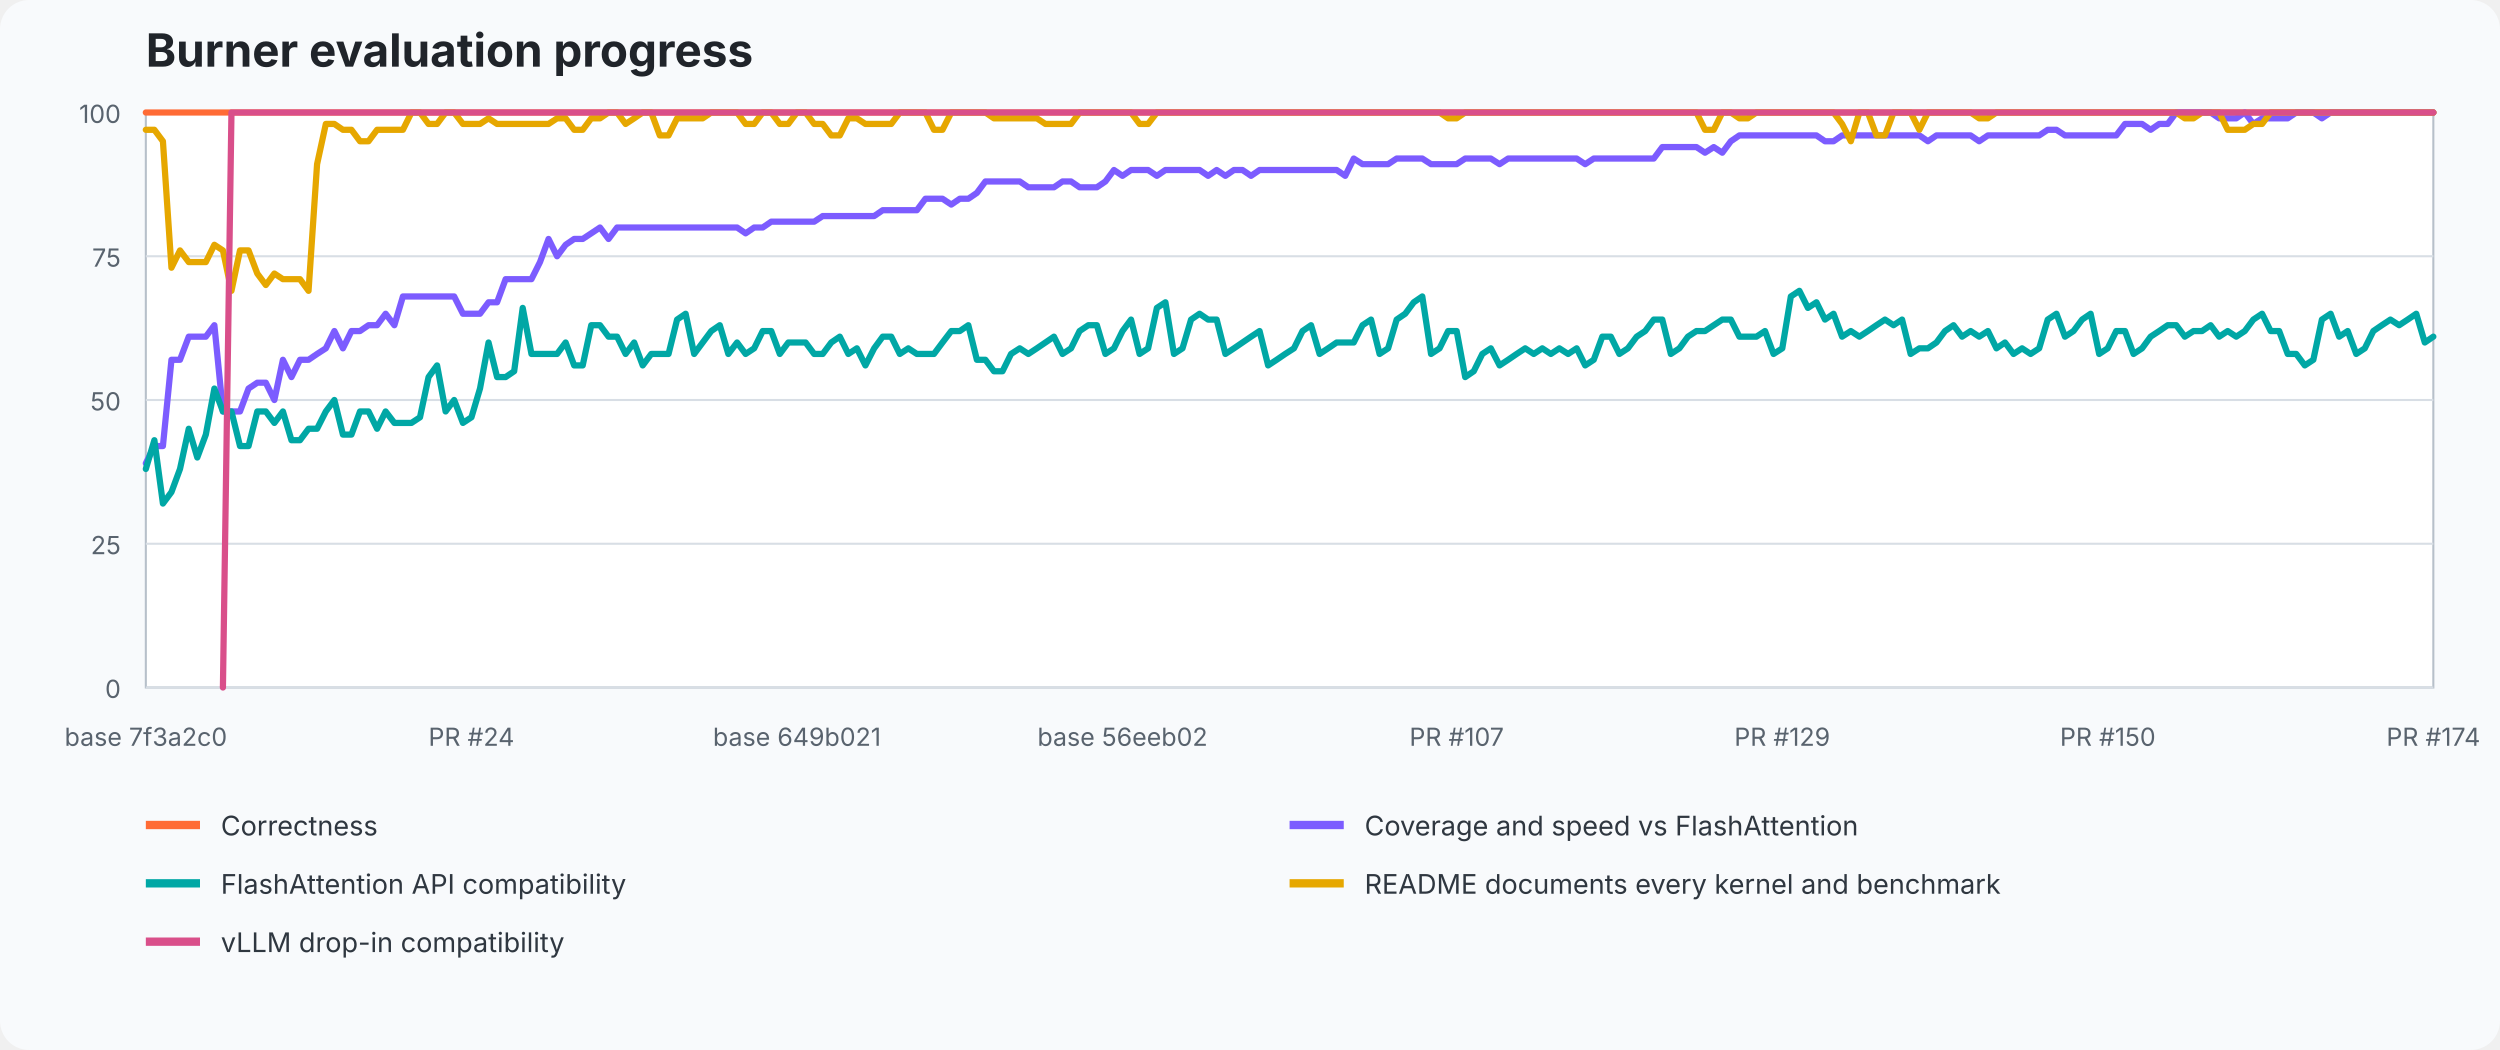
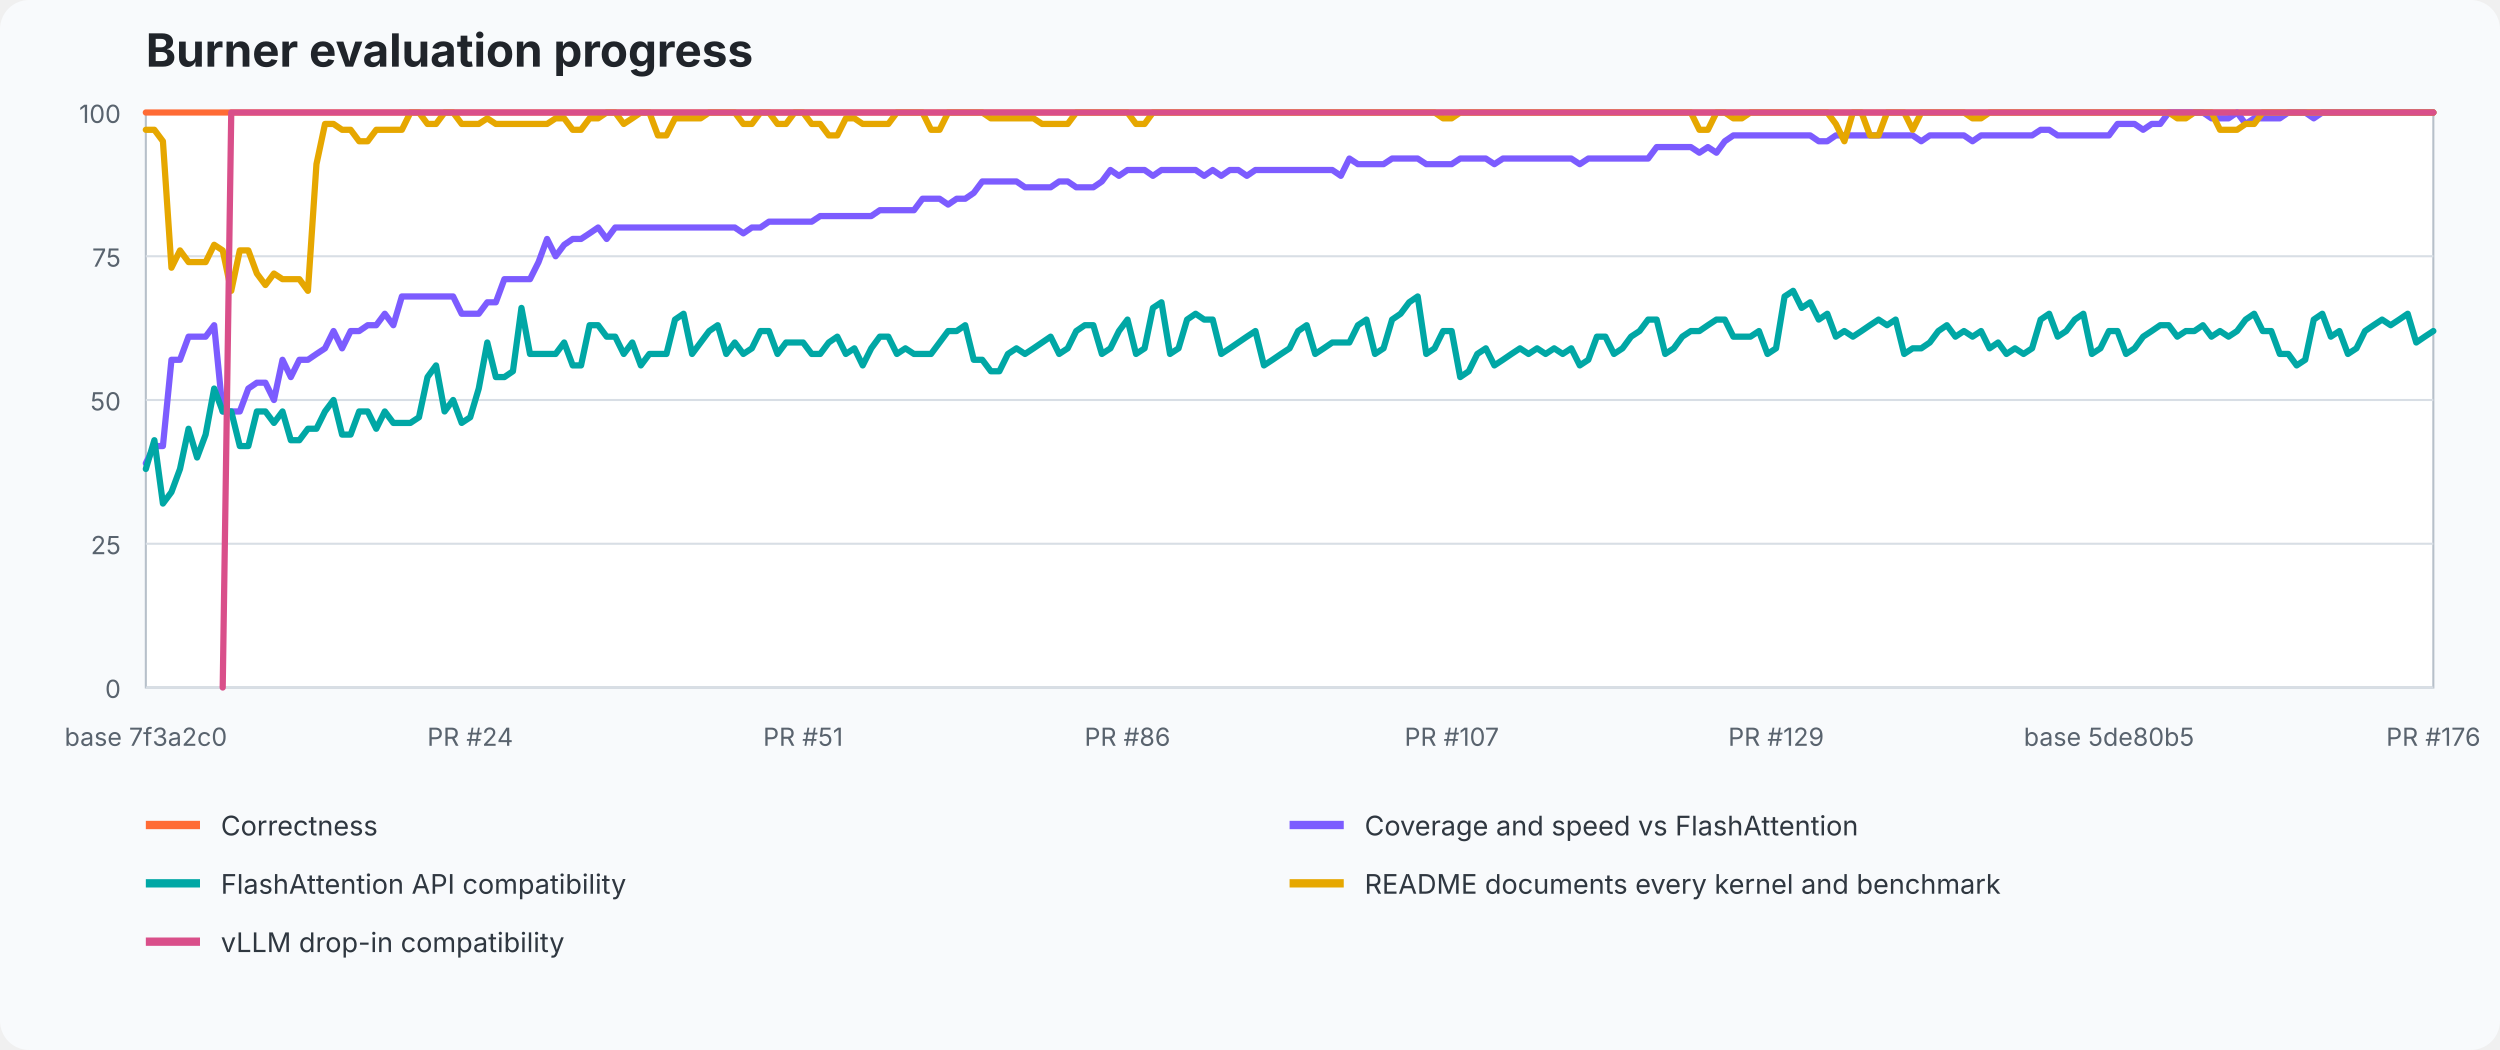
<svg xmlns="http://www.w3.org/2000/svg" width="1200" height="504" viewBox="0 0 1200 504" role="img" aria-labelledby="title desc">
  <style>text{font-family:ui-sans-serif,system-ui,-apple-system,BlinkMacSystemFont,"Segoe UI",sans-serif}.title{font-size:22px;font-weight:700;fill:#20242a}.axis{font-size:12px;fill:#59636e}.legend{font-size:13px;fill:#2f3740}.grid{stroke:#d8dee5;stroke-width:1}.plot{fill:#fff;stroke:#b7c0ca}</style>
  <rect width="100%" height="100%" fill="#f8fafc" rx="14" />
  <text x="70" y="32" class="title">Burner evaluation progress</text>
  <rect x="70" y="54" width="1098" height="276" class="plot" />
  <line x1="70" y1="330" x2="1168" y2="330" class="grid" />
  <text x="58" y="335" text-anchor="end" class="axis">0</text>
  <line x1="70" y1="261" x2="1168" y2="261" class="grid" />
  <text x="58" y="266" text-anchor="end" class="axis">25</text>
  <line x1="70" y1="192" x2="1168" y2="192" class="grid" />
  <text x="58" y="197" text-anchor="end" class="axis">50</text>
  <line x1="70" y1="123" x2="1168" y2="123" class="grid" />
  <text x="58" y="128" text-anchor="end" class="axis">75</text>
  <line x1="70" y1="54" x2="1168" y2="54" class="grid" />
  <text x="58" y="59" text-anchor="end" class="axis">100</text>
-   <polyline points="70.0,54.0 74.1,54.0 78.2,54.0 82.3,54.0 86.4,54.0 90.6,54.0 94.7,54.0 98.8,54.0 102.9,54.0 107.0,54.0 111.1,54.0 115.2,54.0 119.3,54.0 123.5,54.0 127.6,54.0 131.7,54.0 135.8,54.0 139.9,54.0 144.0,54.0 148.1,54.0 152.2,54.0 156.4,54.0 160.5,54.0 164.6,54.0 168.7,54.0 172.8,54.0 176.9,54.0 181.0,54.0 185.1,54.0 189.3,54.0 193.4,54.0 197.5,54.0 201.6,54.0 205.7,54.0 209.8,54.0 213.9,54.0 218.0,54.0 222.2,54.0 226.3,54.0 230.4,54.0 234.5,54.0 238.6,54.0 242.7,54.0 246.8,54.0 250.9,54.0 255.1,54.0 259.2,54.0 263.3,54.0 267.4,54.0 271.5,54.0 275.6,54.0 279.7,54.0 283.8,54.0 288.0,54.0 292.1,54.0 296.2,54.0 300.3,54.0 304.4,54.0 308.5,54.0 312.6,54.0 316.7,54.0 320.9,54.0 325.0,54.0 329.1,54.0 333.2,54.0 337.3,54.0 341.4,54.0 345.5,54.0 349.6,54.0 353.8,54.0 357.9,54.0 362.0,54.0 366.1,54.0 370.2,54.0 374.3,54.0 378.4,54.0 382.5,54.0 386.7,54.0 390.8,54.0 394.9,54.0 399.0,54.0 403.1,54.0 407.2,54.0 411.3,54.0 415.4,54.0 419.6,54.0 423.7,54.0 427.8,54.0 431.9,54.0 436.0,54.0 440.1,54.0 444.2,54.0 448.3,54.0 452.4,54.0 456.6,54.0 460.7,54.0 464.8,54.0 468.9,54.0 473.0,54.0 477.1,54.0 481.2,54.0 485.3,54.0 489.5,54.0 493.6,54.0 497.7,54.0 501.8,54.0 505.9,54.0 510.0,54.0 514.1,54.0 518.2,54.0 522.4,54.0 526.5,54.0 530.6,54.0 534.7,54.0 538.8,54.0 542.9,54.0 547.0,54.0 551.1,54.0 555.3,54.0 559.4,54.0 563.5,54.0 567.6,54.0 571.7,54.0 575.8,54.0 579.9,54.0 584.0,54.0 588.2,54.0 592.3,54.0 596.4,54.0 600.5,54.0 604.6,54.0 608.7,54.0 612.8,54.0 616.9,54.0 621.1,54.0 625.2,54.0 629.3,54.0 633.4,54.0 637.5,54.0 641.6,54.0 645.7,54.0 649.8,54.0 654.0,54.0 658.1,54.0 662.2,54.0 666.3,54.0 670.4,54.0 674.5,54.0 678.6,54.0 682.7,54.0 686.9,54.0 691.0,54.0 695.1,54.0 699.2,54.0 703.3,54.0 707.4,54.0 711.5,54.0 715.6,54.0 719.8,54.0 723.9,54.0 728.0,54.0 732.1,54.0 736.2,54.0 740.3,54.0 744.4,54.0 748.5,54.0 752.7,54.0 756.8,54.0 760.9,54.0 765.0,54.0 769.1,54.0 773.2,54.0 777.3,54.0 781.4,54.0 785.6,54.0 789.7,54.0 793.8,54.0 797.9,54.0 802.0,54.0 806.1,54.0 810.2,54.0 814.3,54.0 818.4,54.0 822.6,54.0 826.7,54.0 830.8,54.0 834.9,54.0 839.0,54.0 843.1,54.0 847.2,54.0 851.3,54.0 855.5,54.0 859.6,54.0 863.7,54.0 867.8,54.0 871.9,54.0 876.0,54.0 880.1,54.0 884.2,54.0 888.4,54.0 892.5,54.0 896.6,54.0 900.7,54.0 904.8,54.0 908.9,54.0 913.0,54.0 917.1,54.0 921.3,54.0 925.4,54.0 929.5,54.0 933.6,54.0 937.7,54.0 941.8,54.0 945.9,54.0 950.0,54.0 954.2,54.0 958.3,54.0 962.4,54.0 966.5,54.0 970.6,54.0 974.7,54.0 978.8,54.0 982.9,54.0 987.1,54.0 991.2,54.0 995.3,54.0 999.4,54.0 1003.5,54.0 1007.6,54.0 1011.7,54.0 1015.8,54.0 1020.0,54.0 1024.1,54.0 1028.2,54.0 1032.3,54.0 1036.4,54.0 1040.5,54.0 1044.6,54.0 1048.7,54.0 1052.9,54.0 1057.0,54.0 1061.1,54.0 1065.2,54.0 1069.3,54.0 1073.4,54.0 1077.5,54.0 1081.6,54.0 1085.8,54.0 1089.9,54.0 1094.0,54.0 1098.1,54.0 1102.2,54.0 1106.3,54.0 1110.4,54.0 1114.5,54.0 1118.7,54.0 1122.8,54.0 1126.9,54.0 1131.0,54.0 1135.1,54.0 1139.2,54.0 1143.3,54.0 1147.4,54.0 1151.6,54.0 1155.7,54.0 1159.8,54.0 1163.9,54.0 1168.0,54.0" fill="none" stroke="#ff6b35" stroke-width="3" stroke-linejoin="round" stroke-linecap="round" />
-   <polyline points="70.0,222.4 74.1,214.1 78.2,214.1 82.3,172.7 86.4,172.7 90.6,161.6 94.7,161.6 98.8,161.6 102.9,156.1 107.0,197.5 111.1,197.5 115.2,197.5 119.3,186.5 123.5,183.7 127.6,183.7 131.7,192.0 135.8,172.7 139.9,181.0 144.0,172.7 148.1,172.7 152.2,169.9 156.4,167.2 160.5,158.9 164.6,167.2 168.7,158.9 172.8,158.9 176.9,156.1 181.0,156.1 185.1,150.6 189.3,156.1 193.4,142.3 197.5,142.3 201.6,142.3 205.7,142.3 209.8,142.3 213.9,142.3 218.0,142.3 222.2,150.6 226.3,150.6 230.4,150.6 234.5,145.1 238.6,145.1 242.7,134.0 246.8,134.0 250.9,134.0 255.1,134.0 259.2,125.8 263.3,114.7 267.4,123.0 271.5,117.5 275.6,114.7 279.7,114.7 283.8,112.0 288.0,109.2 292.1,114.7 296.2,109.2 300.3,109.2 304.4,109.2 308.5,109.2 312.6,109.2 316.7,109.2 320.9,109.2 325.0,109.2 329.1,109.2 333.2,109.2 337.3,109.2 341.4,109.2 345.5,109.2 349.6,109.2 353.8,109.2 357.9,112.0 362.0,109.2 366.1,109.2 370.2,106.4 374.3,106.4 378.4,106.4 382.5,106.4 386.7,106.4 390.8,106.4 394.9,103.7 399.0,103.7 403.1,103.7 407.2,103.7 411.3,103.7 415.4,103.7 419.6,103.7 423.7,100.9 427.8,100.9 431.9,100.9 436.0,100.9 440.1,100.9 444.2,95.4 448.3,95.4 452.4,95.4 456.6,98.2 460.7,95.4 464.8,95.4 468.9,92.6 473.0,87.1 477.1,87.1 481.2,87.1 485.3,87.1 489.5,87.1 493.6,89.9 497.7,89.9 501.8,89.9 505.9,89.9 510.0,87.1 514.1,87.1 518.2,89.9 522.4,89.9 526.5,89.9 530.6,87.1 534.7,81.6 538.8,84.4 542.9,81.6 547.0,81.6 551.1,81.6 555.3,84.4 559.4,81.6 563.5,81.6 567.6,81.6 571.7,81.6 575.8,81.6 579.9,84.4 584.0,81.6 588.2,84.4 592.3,81.6 596.4,81.6 600.5,84.4 604.6,81.6 608.7,81.6 612.8,81.6 616.9,81.6 621.1,81.6 625.2,81.6 629.3,81.6 633.4,81.6 637.5,81.6 641.6,81.6 645.7,84.4 649.8,76.1 654.0,78.8 658.1,78.8 662.2,78.8 666.3,78.8 670.4,76.1 674.5,76.1 678.6,76.1 682.7,76.1 686.9,78.8 691.0,78.8 695.1,78.8 699.2,78.8 703.3,76.1 707.4,76.1 711.5,76.1 715.6,76.1 719.8,78.8 723.9,76.1 728.0,76.1 732.1,76.1 736.2,76.1 740.3,76.1 744.4,76.1 748.5,76.1 752.7,76.1 756.8,76.1 760.9,78.8 765.0,76.1 769.1,76.1 773.2,76.1 777.3,76.1 781.4,76.1 785.6,76.1 789.7,76.1 793.8,76.1 797.9,70.6 802.0,70.6 806.1,70.6 810.2,70.6 814.3,70.6 818.4,73.3 822.6,70.6 826.7,73.3 830.8,67.8 834.9,65.0 839.0,65.0 843.1,65.0 847.2,65.0 851.3,65.0 855.5,65.0 859.6,65.0 863.7,65.0 867.8,65.0 871.9,65.0 876.0,67.8 880.1,67.8 884.2,65.0 888.4,65.0 892.5,65.0 896.6,65.0 900.7,65.0 904.8,65.0 908.9,65.0 913.0,65.0 917.1,65.0 921.3,65.0 925.4,67.8 929.5,65.0 933.6,65.0 937.7,65.0 941.8,65.0 945.9,65.0 950.0,67.8 954.2,65.0 958.3,65.0 962.4,65.0 966.5,65.0 970.6,65.0 974.7,65.0 978.8,65.0 982.9,62.3 987.1,62.3 991.2,65.0 995.3,65.0 999.4,65.0 1003.5,65.0 1007.6,65.0 1011.7,65.0 1015.8,65.0 1020.0,59.5 1024.1,59.5 1028.2,59.5 1032.3,62.3 1036.4,59.5 1040.5,59.5 1044.6,54.0 1048.7,54.0 1052.9,54.0 1057.0,54.0 1061.1,54.0 1065.2,56.8 1069.3,56.8 1073.4,56.8 1077.5,54.0 1081.6,59.5 1085.8,56.8 1089.9,56.8 1094.0,56.8 1098.1,56.8 1102.2,54.0 1106.3,54.0 1110.4,54.0 1114.5,56.8 1118.7,54.0 1122.8,54.0 1126.9,54.0 1131.0,54.0 1135.1,54.0 1139.2,54.0 1143.3,54.0 1147.4,54.0 1151.6,54.0 1155.7,54.0 1159.8,54.0 1163.9,54.0 1168.0,54.0" fill="none" stroke="#7c5cff" stroke-width="3" stroke-linejoin="round" stroke-linecap="round" />
-   <polyline points="70.0,225.1 74.1,211.3 78.2,241.7 82.3,236.2 86.4,225.1 90.6,205.8 94.7,219.6 98.8,208.6 102.9,186.5 107.0,197.5 111.1,197.5 115.2,214.1 119.3,214.1 123.5,197.5 127.6,197.5 131.7,203.0 135.8,197.5 139.9,211.3 144.0,211.3 148.1,205.8 152.2,205.8 156.4,197.5 160.5,192.0 164.6,208.6 168.7,208.6 172.8,197.5 176.9,197.5 181.0,205.8 185.1,197.5 189.3,203.0 193.4,203.0 197.5,203.0 201.6,200.3 205.7,181.0 209.8,175.4 213.9,197.5 218.0,192.0 222.2,203.0 226.3,200.3 230.4,186.5 234.5,164.4 238.6,181.0 242.7,181.0 246.8,178.2 250.9,147.8 255.1,169.9 259.2,169.9 263.3,169.9 267.4,169.9 271.5,164.4 275.6,175.4 279.7,175.4 283.8,156.1 288.0,156.1 292.1,161.6 296.2,161.6 300.3,169.9 304.4,164.4 308.5,175.4 312.6,169.9 316.7,169.9 320.9,169.9 325.0,153.4 329.1,150.6 333.2,169.9 337.3,164.4 341.4,158.9 345.5,156.1 349.6,169.9 353.8,164.4 357.9,169.9 362.0,167.2 366.1,158.9 370.2,158.9 374.3,169.9 378.4,164.4 382.5,164.4 386.7,164.4 390.8,169.9 394.9,169.9 399.0,164.4 403.1,161.6 407.2,169.9 411.3,167.2 415.4,175.4 419.6,167.2 423.7,161.6 427.8,161.6 431.9,169.9 436.0,167.2 440.1,169.9 444.2,169.9 448.3,169.9 452.4,164.4 456.6,158.9 460.7,158.9 464.8,156.1 468.9,172.7 473.0,172.7 477.1,178.2 481.2,178.2 485.3,169.9 489.5,167.2 493.6,169.9 497.7,167.2 501.8,164.4 505.9,161.6 510.0,169.9 514.1,167.2 518.2,158.9 522.4,156.1 526.5,156.1 530.6,169.9 534.7,167.2 538.8,158.9 542.9,153.4 547.0,169.9 551.1,167.2 555.3,147.8 559.4,145.1 563.5,169.9 567.6,167.2 571.7,153.4 575.8,150.6 579.9,153.4 584.0,153.4 588.2,169.9 592.3,167.2 596.4,164.4 600.5,161.6 604.6,158.9 608.7,175.4 612.8,172.7 616.9,169.9 621.1,167.2 625.2,158.9 629.3,156.1 633.4,169.9 637.5,167.2 641.6,164.4 645.7,164.4 649.8,164.4 654.0,156.1 658.1,153.4 662.2,169.9 666.3,167.2 670.4,153.4 674.5,150.6 678.6,145.1 682.7,142.3 686.9,169.9 691.0,167.2 695.1,158.9 699.2,158.9 703.3,181.0 707.4,178.2 711.5,169.9 715.6,167.2 719.8,175.4 723.9,172.7 728.0,169.9 732.1,167.2 736.2,169.9 740.3,167.2 744.4,169.9 748.5,167.2 752.7,169.9 756.8,167.2 760.9,175.4 765.0,172.7 769.1,161.6 773.2,161.6 777.3,169.9 781.4,167.2 785.6,161.6 789.7,158.9 793.8,153.4 797.9,153.4 802.0,169.9 806.1,167.2 810.2,161.6 814.3,158.9 818.4,158.9 822.6,156.1 826.7,153.4 830.8,153.4 834.9,161.6 839.0,161.6 843.1,161.6 847.2,158.9 851.3,169.9 855.5,167.2 859.6,142.3 863.7,139.6 867.8,147.8 871.9,145.1 876.0,153.4 880.1,150.6 884.2,161.6 888.4,158.9 892.5,161.6 896.6,158.9 900.7,156.1 904.8,153.4 908.9,156.1 913.0,153.4 917.1,169.9 921.3,167.2 925.4,167.2 929.5,164.4 933.6,158.9 937.7,156.1 941.8,161.6 945.9,158.9 950.0,161.6 954.2,158.9 958.3,167.2 962.4,164.4 966.5,169.9 970.6,167.2 974.7,169.9 978.8,167.2 982.9,153.4 987.1,150.6 991.2,161.6 995.3,158.9 999.4,153.4 1003.5,150.6 1007.6,169.9 1011.7,167.2 1015.8,158.9 1020.0,158.9 1024.1,169.9 1028.2,167.2 1032.3,161.6 1036.4,158.9 1040.5,156.1 1044.6,156.1 1048.7,161.6 1052.9,158.9 1057.0,158.9 1061.1,156.1 1065.2,161.6 1069.3,158.9 1073.4,161.6 1077.5,158.9 1081.6,153.4 1085.8,150.6 1089.9,158.9 1094.0,158.9 1098.1,169.9 1102.2,169.9 1106.3,175.4 1110.4,172.7 1114.5,153.4 1118.7,150.6 1122.8,161.6 1126.9,158.9 1131.0,169.9 1135.1,167.2 1139.2,158.9 1143.3,156.1 1147.4,153.4 1151.6,156.1 1155.7,153.4 1159.8,150.6 1163.9,164.4 1168.0,161.6" fill="none" stroke="#00a7a5" stroke-width="3" stroke-linejoin="round" stroke-linecap="round" />
-   <polyline points="70.0,62.3 74.1,62.3 78.2,67.8 82.3,128.5 86.4,120.2 90.6,125.8 94.7,125.8 98.8,125.8 102.9,117.5 107.0,120.2 111.1,139.6 115.2,120.2 119.3,120.2 123.5,131.3 127.6,136.8 131.7,131.3 135.8,134.0 139.9,134.0 144.0,134.0 148.1,139.6 152.2,78.8 156.4,59.5 160.5,59.5 164.6,62.3 168.7,62.3 172.8,67.8 176.9,67.8 181.0,62.3 185.1,62.3 189.3,62.3 193.4,62.3 197.5,54.0 201.6,54.0 205.7,59.5 209.8,59.5 213.9,54.0 218.0,54.0 222.2,59.5 226.3,59.5 230.4,59.5 234.5,56.8 238.6,59.5 242.7,59.5 246.8,59.5 250.9,59.5 255.1,59.5 259.2,59.5 263.3,59.5 267.4,56.8 271.5,56.8 275.6,62.3 279.7,62.3 283.8,56.8 288.0,56.8 292.1,54.0 296.2,54.0 300.3,59.5 304.4,56.8 308.5,54.0 312.6,54.0 316.7,65.0 320.9,65.0 325.0,56.8 329.1,56.8 333.2,56.8 337.3,56.8 341.4,54.0 345.5,54.0 349.6,54.0 353.8,54.0 357.9,59.5 362.0,59.5 366.1,54.0 370.2,54.0 374.3,59.5 378.4,59.5 382.5,54.0 386.7,54.0 390.8,59.5 394.9,59.5 399.0,65.0 403.1,65.0 407.2,56.8 411.3,56.8 415.4,59.5 419.6,59.5 423.7,59.5 427.8,59.5 431.9,54.0 436.0,54.0 440.1,54.0 444.2,54.0 448.3,62.3 452.4,62.3 456.6,54.0 460.7,54.0 464.8,54.0 468.9,54.0 473.0,54.0 477.1,56.8 481.2,56.8 485.3,56.8 489.5,56.8 493.6,56.8 497.7,56.8 501.8,59.5 505.9,59.5 510.0,59.5 514.1,59.5 518.2,54.0 522.4,54.0 526.5,54.0 530.6,54.0 534.7,54.0 538.8,54.0 542.9,54.0 547.0,59.5 551.1,59.5 555.3,54.0 559.4,54.0 563.5,54.0 567.6,54.0 571.7,54.0 575.8,54.0 579.9,54.0 584.0,54.0 588.2,54.0 592.3,54.0 596.4,54.0 600.5,54.0 604.6,54.0 608.7,54.0 612.8,54.0 616.9,54.0 621.1,54.0 625.2,54.0 629.3,54.0 633.4,54.0 637.5,54.0 641.6,54.0 645.7,54.0 649.8,54.0 654.0,54.0 658.1,54.0 662.2,54.0 666.3,54.0 670.4,54.0 674.5,54.0 678.6,54.0 682.7,54.0 686.9,54.0 691.0,54.0 695.1,56.8 699.2,56.8 703.3,54.0 707.4,54.0 711.5,54.0 715.6,54.0 719.8,54.0 723.9,54.0 728.0,54.0 732.1,54.0 736.2,54.0 740.3,54.0 744.4,54.0 748.5,54.0 752.7,54.0 756.8,54.0 760.9,54.0 765.0,54.0 769.1,54.0 773.2,54.0 777.3,54.0 781.4,54.0 785.6,54.0 789.7,54.0 793.8,54.0 797.9,54.0 802.0,54.0 806.1,54.0 810.2,54.0 814.3,54.0 818.4,62.3 822.6,62.3 826.7,54.0 830.8,54.0 834.9,56.8 839.0,56.8 843.1,54.0 847.2,54.0 851.3,54.0 855.5,54.0 859.6,54.0 863.7,54.0 867.8,54.0 871.9,54.0 876.0,54.0 880.1,54.0 884.2,59.5 888.4,67.8 892.5,54.0 896.6,54.0 900.7,65.0 904.8,65.0 908.9,54.0 913.0,54.0 917.1,54.0 921.3,62.3 925.4,54.0 929.5,54.0 933.6,54.0 937.7,54.0 941.8,54.0 945.9,54.0 950.0,56.8 954.2,56.8 958.3,54.0 962.4,54.0 966.5,54.0 970.6,54.0 974.7,54.0 978.8,54.0 982.9,54.0 987.1,54.0 991.2,54.0 995.3,54.0 999.4,54.0 1003.5,54.0 1007.6,54.0 1011.7,54.0 1015.8,54.0 1020.0,54.0 1024.1,54.0 1028.2,54.0 1032.3,54.0 1036.4,54.0 1040.5,54.0 1044.6,54.0 1048.7,56.8 1052.9,56.8 1057.0,54.0 1061.1,54.0 1065.2,54.0 1069.3,62.3 1073.4,62.3 1077.5,62.3 1081.6,59.5 1085.8,59.5 1089.9,54.0 1094.0,54.0 1098.1,54.0 1102.2,54.0 1106.3,54.0 1110.4,54.0 1114.5,54.0 1118.7,54.0 1122.8,54.0 1126.9,54.0 1131.0,54.0 1135.1,54.0 1139.2,54.0 1143.3,54.0 1147.4,54.0 1151.6,54.0 1155.7,54.0 1159.8,54.0 1163.9,54.0 1168.0,54.0" fill="none" stroke="#e6a700" stroke-width="3" stroke-linejoin="round" stroke-linecap="round" />
-   <polyline points="107.0,330.0 111.1,54.0 115.2,54.0 119.3,54.0 123.5,54.0 127.6,54.0 131.7,54.0 135.8,54.0 139.9,54.0 144.0,54.0 148.1,54.0 152.2,54.0 156.4,54.0 160.5,54.0 164.6,54.0 168.7,54.0 172.8,54.0 176.9,54.0 181.0,54.0 185.1,54.0 189.3,54.0 193.4,54.0 197.5,54.0 201.6,54.0 205.7,54.0 209.8,54.0 213.9,54.0 218.0,54.0 222.2,54.0 226.3,54.0 230.4,54.0 234.5,54.0 238.6,54.0 242.7,54.0 246.8,54.0 250.9,54.0 255.1,54.0 259.2,54.0 263.3,54.0 267.4,54.0 271.5,54.0 275.6,54.0 279.7,54.0 283.8,54.0 288.0,54.0 292.1,54.0 296.2,54.0 300.3,54.0 304.4,54.0 308.5,54.0 312.6,54.0 316.7,54.0 320.9,54.0 325.0,54.0 329.1,54.0 333.2,54.0 337.3,54.0 341.4,54.0 345.5,54.0 349.6,54.0 353.8,54.0 357.9,54.0 362.0,54.0 366.1,54.0 370.2,54.0 374.3,54.0 378.4,54.0 382.5,54.0 386.7,54.0 390.8,54.0 394.9,54.0 399.0,54.0 403.1,54.0 407.2,54.0 411.3,54.0 415.4,54.0 419.6,54.0 423.7,54.0 427.8,54.0 431.9,54.0 436.0,54.0 440.1,54.0 444.2,54.0 448.3,54.0 452.4,54.0 456.6,54.0 460.7,54.0 464.8,54.0 468.9,54.0 473.0,54.0 477.1,54.0 481.2,54.0 485.3,54.0 489.5,54.0 493.6,54.0 497.7,54.0 501.8,54.0 505.9,54.0 510.0,54.0 514.1,54.0 518.2,54.0 522.4,54.0 526.5,54.0 530.6,54.0 534.7,54.0 538.8,54.0 542.9,54.0 547.0,54.0 551.1,54.0 555.3,54.0 559.4,54.0 563.5,54.0 567.6,54.0 571.7,54.0 575.8,54.0 579.9,54.0 584.0,54.0 588.2,54.0 592.3,54.0 596.4,54.0 600.5,54.0 604.6,54.0 608.7,54.0 612.8,54.0 616.9,54.0 621.1,54.0 625.2,54.0 629.3,54.0 633.4,54.0 637.5,54.0 641.6,54.0 645.7,54.0 649.8,54.0 654.0,54.0 658.1,54.0 662.2,54.0 666.3,54.0 670.4,54.0 674.5,54.0 678.6,54.0 682.7,54.0 686.9,54.0 691.0,54.0 695.1,54.0 699.2,54.0 703.3,54.0 707.4,54.0 711.5,54.0 715.6,54.0 719.8,54.0 723.9,54.0 728.0,54.0 732.1,54.0 736.2,54.0 740.3,54.0 744.4,54.0 748.5,54.0 752.7,54.0 756.8,54.0 760.9,54.0 765.0,54.0 769.1,54.0 773.2,54.0 777.3,54.0 781.4,54.0 785.6,54.0 789.7,54.0 793.8,54.0 797.9,54.0 802.0,54.0 806.1,54.0 810.2,54.0 814.3,54.0 818.4,54.0 822.6,54.0 826.7,54.0 830.8,54.0 834.9,54.0 839.0,54.0 843.1,54.0 847.2,54.0 851.3,54.0 855.5,54.0 859.6,54.0 863.7,54.0 867.8,54.0 871.9,54.0 876.0,54.0 880.1,54.0 884.2,54.0 888.4,54.0 892.5,54.0 896.6,54.0 900.7,54.0 904.8,54.0 908.9,54.0 913.0,54.0 917.1,54.0 921.3,54.0 925.4,54.0 929.5,54.0 933.6,54.0 937.7,54.0 941.8,54.0 945.9,54.0 950.0,54.0 954.2,54.0 958.3,54.0 962.4,54.0 966.5,54.0 970.6,54.0 974.7,54.0 978.8,54.0 982.9,54.0 987.1,54.0 991.2,54.0 995.3,54.0 999.4,54.0 1003.5,54.0 1007.6,54.0 1011.7,54.0 1015.8,54.0 1020.0,54.0 1024.1,54.0 1028.2,54.0 1032.3,54.0 1036.4,54.0 1040.5,54.0 1044.6,54.0 1048.7,54.0 1052.9,54.0 1057.0,54.0 1061.1,54.0 1065.2,54.0 1069.3,54.0 1073.4,54.0 1077.5,54.0 1081.6,54.0 1085.8,54.0 1089.9,54.0 1094.0,54.0 1098.1,54.0 1102.2,54.0 1106.3,54.0 1110.4,54.0 1114.5,54.0 1118.7,54.0 1122.8,54.0 1126.9,54.0 1131.0,54.0 1135.1,54.0 1139.2,54.0 1143.3,54.0 1147.4,54.0 1151.6,54.0 1155.7,54.0 1159.8,54.0 1163.9,54.0 1168.0,54.0" fill="none" stroke="#d94f8a" stroke-width="3" stroke-linejoin="round" stroke-linecap="round" />
+   <polyline points="70.0,54.0 74.1,54.0 78.2,54.0 82.3,54.0 86.4,54.0 90.5,54.0 94.6,54.0 98.7,54.0 102.8,54.0 106.9,54.0 111.0,54.0 115.1,54.0 119.2,54.0 123.3,54.0 127.4,54.0 131.5,54.0 135.6,54.0 139.6,54.0 143.7,54.0 147.8,54.0 151.9,54.0 156.0,54.0 160.1,54.0 164.2,54.0 168.3,54.0 172.4,54.0 176.5,54.0 180.6,54.0 184.7,54.0 188.8,54.0 192.9,54.0 197.0,54.0 201.1,54.0 205.2,54.0 209.3,54.0 213.4,54.0 217.5,54.0 221.6,54.0 225.7,54.0 229.8,54.0 233.9,54.0 238.0,54.0 242.1,54.0 246.2,54.0 250.3,54.0 254.4,54.0 258.5,54.0 262.6,54.0 266.7,54.0 270.8,54.0 274.9,54.0 278.9,54.0 283.0,54.0 287.1,54.0 291.2,54.0 295.3,54.0 299.4,54.0 303.5,54.0 307.6,54.0 311.7,54.0 315.8,54.0 319.9,54.0 324.0,54.0 328.1,54.0 332.2,54.0 336.3,54.0 340.4,54.0 344.5,54.0 348.6,54.0 352.7,54.0 356.8,54.0 360.9,54.0 365.0,54.0 369.1,54.0 373.2,54.0 377.3,54.0 381.4,54.0 385.5,54.0 389.6,54.0 393.7,54.0 397.8,54.0 401.9,54.0 406.0,54.0 410.1,54.0 414.1,54.0 418.2,54.0 422.3,54.0 426.4,54.0 430.5,54.0 434.6,54.0 438.7,54.0 442.8,54.0 446.9,54.0 451.0,54.0 455.1,54.0 459.2,54.0 463.3,54.0 467.4,54.0 471.5,54.0 475.6,54.0 479.7,54.0 483.8,54.0 487.9,54.0 492.0,54.0 496.1,54.0 500.2,54.0 504.3,54.0 508.4,54.0 512.5,54.0 516.6,54.0 520.7,54.0 524.8,54.0 528.9,54.0 533.0,54.0 537.1,54.0 541.2,54.0 545.3,54.0 549.4,54.0 553.4,54.0 557.5,54.0 561.6,54.0 565.7,54.0 569.8,54.0 573.9,54.0 578.0,54.0 582.1,54.0 586.2,54.0 590.3,54.0 594.4,54.0 598.5,54.0 602.6,54.0 606.7,54.0 610.8,54.0 614.9,54.0 619.0,54.0 623.1,54.0 627.2,54.0 631.3,54.0 635.4,54.0 639.5,54.0 643.6,54.0 647.7,54.0 651.8,54.0 655.9,54.0 660.0,54.0 664.1,54.0 668.2,54.0 672.3,54.0 676.4,54.0 680.5,54.0 684.6,54.0 688.6,54.0 692.7,54.0 696.8,54.0 700.9,54.0 705.0,54.0 709.1,54.0 713.2,54.0 717.3,54.0 721.4,54.0 725.5,54.0 729.6,54.0 733.7,54.0 737.8,54.0 741.9,54.0 746.0,54.0 750.1,54.0 754.2,54.0 758.3,54.0 762.4,54.0 766.5,54.0 770.6,54.0 774.7,54.0 778.8,54.0 782.9,54.0 787.0,54.0 791.1,54.0 795.2,54.0 799.3,54.0 803.4,54.0 807.5,54.0 811.6,54.0 815.7,54.0 819.8,54.0 823.9,54.0 827.9,54.0 832.0,54.0 836.1,54.0 840.2,54.0 844.3,54.0 848.4,54.0 852.5,54.0 856.6,54.0 860.7,54.0 864.8,54.0 868.9,54.0 873.0,54.0 877.1,54.0 881.2,54.0 885.3,54.0 889.4,54.0 893.5,54.0 897.6,54.0 901.7,54.0 905.8,54.0 909.9,54.0 914.0,54.0 918.1,54.0 922.2,54.0 926.3,54.0 930.4,54.0 934.5,54.0 938.6,54.0 942.7,54.0 946.8,54.0 950.9,54.0 955.0,54.0 959.1,54.0 963.1,54.0 967.2,54.0 971.3,54.0 975.4,54.0 979.5,54.0 983.6,54.0 987.7,54.0 991.8,54.0 995.9,54.0 1000.0,54.0 1004.1,54.0 1008.2,54.0 1012.3,54.0 1016.4,54.0 1020.5,54.0 1024.6,54.0 1028.7,54.0 1032.8,54.0 1036.9,54.0 1041.0,54.0 1045.1,54.0 1049.2,54.0 1053.3,54.0 1057.4,54.0 1061.5,54.0 1065.6,54.0 1069.7,54.0 1073.8,54.0 1077.9,54.0 1082.0,54.0 1086.1,54.0 1090.2,54.0 1094.3,54.0 1098.4,54.0 1102.4,54.0 1106.5,54.0 1110.6,54.0 1114.7,54.0 1118.8,54.0 1122.9,54.0 1127.0,54.0 1131.1,54.0 1135.2,54.0 1139.3,54.0 1143.4,54.0 1147.5,54.0 1151.6,54.0 1155.7,54.0 1159.8,54.0 1163.9,54.0 1168.0,54.0" fill="none" stroke="#ff6b35" stroke-width="3" stroke-linejoin="round" stroke-linecap="round" />
+   <polyline points="70.0,222.4 74.1,214.1 78.2,214.1 82.3,172.7 86.4,172.7 90.5,161.6 94.6,161.6 98.7,161.6 102.8,156.1 106.9,197.5 111.0,197.5 115.1,197.5 119.2,186.5 123.3,183.7 127.4,183.7 131.5,192.0 135.6,172.7 139.6,181.0 143.7,172.7 147.8,172.7 151.9,169.9 156.0,167.2 160.1,158.9 164.2,167.2 168.3,158.9 172.4,158.9 176.5,156.1 180.6,156.1 184.7,150.6 188.8,156.1 192.9,142.3 197.0,142.3 201.1,142.3 205.2,142.3 209.3,142.3 213.4,142.3 217.5,142.3 221.6,150.6 225.7,150.6 229.8,150.6 233.9,145.1 238.0,145.1 242.1,134.0 246.2,134.0 250.3,134.0 254.4,134.0 258.5,125.8 262.6,114.7 266.7,123.0 270.8,117.5 274.9,114.7 278.9,114.7 283.0,112.0 287.1,109.2 291.2,114.7 295.3,109.2 299.4,109.2 303.5,109.2 307.6,109.2 311.7,109.2 315.8,109.2 319.9,109.2 324.0,109.2 328.1,109.2 332.2,109.2 336.3,109.2 340.4,109.2 344.5,109.2 348.6,109.2 352.7,109.2 356.8,112.0 360.9,109.2 365.0,109.2 369.1,106.4 373.2,106.4 377.3,106.4 381.4,106.4 385.5,106.4 389.6,106.4 393.7,103.7 397.8,103.7 401.9,103.7 406.0,103.7 410.1,103.7 414.1,103.7 418.2,103.7 422.3,100.9 426.4,100.9 430.5,100.9 434.6,100.9 438.7,100.9 442.8,95.4 446.9,95.4 451.0,95.4 455.1,98.2 459.2,95.4 463.3,95.4 467.4,92.6 471.5,87.1 475.6,87.1 479.7,87.1 483.8,87.1 487.9,87.1 492.0,89.9 496.1,89.9 500.2,89.9 504.3,89.9 508.4,87.1 512.5,87.1 516.6,89.9 520.7,89.9 524.8,89.9 528.9,87.1 533.0,81.6 537.1,84.4 541.2,81.6 545.3,81.6 549.4,81.6 553.4,84.4 557.5,81.6 561.6,81.6 565.7,81.6 569.8,81.6 573.9,81.6 578.0,84.4 582.1,81.6 586.2,84.4 590.3,81.6 594.4,81.6 598.5,84.4 602.6,81.6 606.7,81.6 610.8,81.6 614.9,81.6 619.0,81.6 623.1,81.6 627.2,81.6 631.3,81.6 635.4,81.6 639.5,81.6 643.6,84.4 647.7,76.1 651.8,78.8 655.9,78.8 660.0,78.8 664.1,78.8 668.2,76.1 672.3,76.1 676.4,76.1 680.5,76.1 684.6,78.8 688.6,78.8 692.7,78.8 696.8,78.8 700.9,76.1 705.0,76.1 709.1,76.1 713.2,76.1 717.3,78.8 721.4,76.1 725.5,76.1 729.6,76.1 733.7,76.1 737.8,76.1 741.9,76.1 746.0,76.1 750.1,76.1 754.2,76.1 758.3,78.8 762.4,76.1 766.5,76.1 770.6,76.1 774.7,76.1 778.8,76.1 782.9,76.1 787.0,76.1 791.1,76.1 795.2,70.6 799.3,70.6 803.4,70.6 807.5,70.6 811.6,70.6 815.7,73.3 819.8,70.6 823.9,73.3 827.9,67.8 832.0,65.0 836.1,65.0 840.2,65.0 844.3,65.0 848.4,65.0 852.5,65.0 856.6,65.0 860.7,65.0 864.8,65.0 868.9,65.0 873.0,67.8 877.1,67.8 881.2,65.0 885.3,65.0 889.4,65.0 893.5,65.0 897.6,65.0 901.7,65.0 905.8,65.0 909.9,65.0 914.0,65.0 918.1,65.0 922.2,67.8 926.3,65.0 930.4,65.0 934.5,65.0 938.6,65.0 942.7,65.0 946.8,67.8 950.9,65.0 955.0,65.0 959.1,65.0 963.1,65.0 967.2,65.0 971.3,65.0 975.4,65.0 979.5,62.3 983.6,62.3 987.7,65.0 991.8,65.0 995.9,65.0 1000.0,65.0 1004.1,65.0 1008.2,65.0 1012.3,65.0 1016.4,59.5 1020.5,59.5 1024.6,59.5 1028.7,62.3 1032.8,59.5 1036.9,59.5 1041.0,54.0 1045.1,54.0 1049.2,54.0 1053.3,54.0 1057.4,54.0 1061.5,56.8 1065.6,56.8 1069.7,56.8 1073.8,54.0 1077.9,59.5 1082.0,56.8 1086.1,56.8 1090.2,56.8 1094.3,56.8 1098.4,54.0 1102.4,54.0 1106.5,54.0 1110.6,56.8 1114.7,54.0 1118.8,54.0 1122.9,54.0 1127.0,54.0 1131.1,54.0 1135.2,54.0 1139.3,54.0 1143.4,54.0 1147.5,54.0 1151.6,54.0 1155.7,54.0 1159.8,54.0 1163.9,54.0 1168.0,54.0" fill="none" stroke="#7c5cff" stroke-width="3" stroke-linejoin="round" stroke-linecap="round" />
+   <polyline points="70.0,225.1 74.1,211.3 78.2,241.7 82.3,236.2 86.4,225.1 90.5,205.8 94.6,219.6 98.7,208.6 102.8,186.5 106.9,197.5 111.0,197.5 115.1,214.1 119.2,214.1 123.3,197.5 127.4,197.5 131.5,203.0 135.6,197.5 139.6,211.3 143.7,211.3 147.8,205.8 151.9,205.8 156.0,197.5 160.1,192.0 164.2,208.6 168.3,208.6 172.4,197.5 176.5,197.5 180.6,205.8 184.7,197.5 188.8,203.0 192.9,203.0 197.0,203.0 201.1,200.3 205.2,181.0 209.3,175.4 213.4,197.5 217.5,192.0 221.6,203.0 225.7,200.3 229.8,186.5 233.9,164.4 238.0,181.0 242.1,181.0 246.2,178.2 250.3,147.8 254.4,169.9 258.5,169.9 262.6,169.9 266.7,169.9 270.8,164.4 274.9,175.4 278.9,175.4 283.0,156.1 287.1,156.1 291.2,161.6 295.3,161.6 299.4,169.9 303.5,164.4 307.6,175.4 311.7,169.9 315.8,169.9 319.9,169.9 324.0,153.4 328.1,150.6 332.2,169.9 336.3,164.4 340.4,158.9 344.5,156.1 348.6,169.9 352.7,164.4 356.8,169.9 360.9,167.2 365.0,158.9 369.1,158.9 373.2,169.9 377.3,164.4 381.4,164.4 385.5,164.4 389.6,169.9 393.7,169.9 397.8,164.4 401.9,161.6 406.0,169.9 410.1,167.2 414.1,175.4 418.2,167.2 422.3,161.6 426.4,161.6 430.5,169.9 434.6,167.2 438.7,169.9 442.8,169.9 446.9,169.9 451.0,164.4 455.1,158.9 459.2,158.9 463.3,156.1 467.4,172.7 471.5,172.7 475.6,178.2 479.7,178.2 483.8,169.9 487.9,167.2 492.0,169.9 496.1,167.2 500.2,164.4 504.3,161.6 508.4,169.9 512.5,167.2 516.6,158.9 520.7,156.1 524.8,156.1 528.9,169.9 533.0,167.2 537.1,158.9 541.2,153.4 545.3,169.9 549.4,167.2 553.4,147.8 557.5,145.1 561.6,169.9 565.7,167.2 569.8,153.4 573.9,150.6 578.0,153.4 582.1,153.4 586.2,169.9 590.3,167.2 594.4,164.4 598.5,161.6 602.6,158.9 606.7,175.4 610.8,172.7 614.9,169.9 619.0,167.2 623.1,158.9 627.2,156.1 631.3,169.9 635.4,167.2 639.5,164.4 643.6,164.4 647.7,164.4 651.8,156.1 655.9,153.4 660.0,169.9 664.1,167.2 668.2,153.4 672.3,150.6 676.4,145.1 680.5,142.3 684.6,169.9 688.6,167.2 692.7,158.9 696.8,158.9 700.9,181.0 705.0,178.2 709.1,169.9 713.2,167.2 717.3,175.4 721.4,172.7 725.5,169.9 729.6,167.2 733.7,169.9 737.8,167.2 741.9,169.9 746.0,167.2 750.1,169.9 754.2,167.2 758.3,175.4 762.4,172.7 766.5,161.6 770.6,161.6 774.7,169.9 778.8,167.2 782.9,161.6 787.0,158.9 791.1,153.4 795.2,153.4 799.3,169.9 803.4,167.2 807.5,161.6 811.6,158.9 815.7,158.9 819.8,156.1 823.9,153.4 827.9,153.4 832.0,161.6 836.1,161.6 840.2,161.6 844.3,158.9 848.4,169.9 852.5,167.2 856.6,142.3 860.7,139.6 864.8,147.8 868.9,145.1 873.0,153.4 877.1,150.6 881.2,161.6 885.3,158.9 889.4,161.6 893.5,158.9 897.6,156.1 901.7,153.4 905.8,156.1 909.9,153.4 914.0,169.9 918.1,167.2 922.2,167.2 926.3,164.4 930.4,158.9 934.5,156.1 938.6,161.6 942.7,158.9 946.8,161.6 950.9,158.9 955.0,167.2 959.1,164.4 963.1,169.9 967.2,167.2 971.3,169.9 975.4,167.2 979.5,153.4 983.6,150.6 987.7,161.6 991.8,158.9 995.9,153.4 1000.0,150.6 1004.1,169.9 1008.2,167.2 1012.3,158.9 1016.4,158.9 1020.5,169.9 1024.6,167.2 1028.7,161.6 1032.8,158.9 1036.9,156.1 1041.0,156.1 1045.1,161.6 1049.2,158.9 1053.3,158.9 1057.4,156.1 1061.5,161.6 1065.6,158.9 1069.7,161.6 1073.8,158.9 1077.9,153.4 1082.0,150.6 1086.1,158.9 1090.2,158.9 1094.3,169.9 1098.4,169.9 1102.4,175.4 1106.5,172.7 1110.6,153.4 1114.7,150.6 1118.8,161.6 1122.9,158.9 1127.0,169.9 1131.1,167.2 1135.2,158.9 1139.3,156.1 1143.4,153.4 1147.5,156.1 1151.6,153.4 1155.7,150.6 1159.8,164.4 1163.9,161.6 1168.0,158.9" fill="none" stroke="#00a7a5" stroke-width="3" stroke-linejoin="round" stroke-linecap="round" />
+   <polyline points="70.0,62.3 74.1,62.3 78.2,67.8 82.3,128.5 86.4,120.2 90.5,125.8 94.6,125.8 98.7,125.8 102.8,117.5 106.9,120.2 111.0,139.6 115.1,120.2 119.2,120.2 123.3,131.3 127.4,136.8 131.5,131.3 135.6,134.0 139.6,134.0 143.7,134.0 147.8,139.6 151.9,78.8 156.0,59.5 160.1,59.5 164.2,62.3 168.3,62.3 172.4,67.8 176.5,67.8 180.6,62.3 184.7,62.3 188.8,62.3 192.9,62.3 197.0,54.0 201.1,54.0 205.2,59.5 209.3,59.5 213.4,54.0 217.5,54.0 221.6,59.5 225.7,59.5 229.8,59.5 233.9,56.8 238.0,59.5 242.1,59.5 246.2,59.5 250.3,59.5 254.4,59.5 258.5,59.5 262.6,59.5 266.7,56.8 270.8,56.8 274.9,62.3 278.9,62.3 283.0,56.8 287.1,56.8 291.2,54.0 295.3,54.0 299.4,59.5 303.5,56.8 307.6,54.0 311.7,54.0 315.8,65.0 319.9,65.0 324.0,56.8 328.1,56.8 332.2,56.8 336.3,56.8 340.4,54.0 344.5,54.0 348.6,54.0 352.7,54.0 356.8,59.5 360.9,59.5 365.0,54.0 369.1,54.0 373.2,59.5 377.3,59.5 381.4,54.0 385.5,54.0 389.6,59.5 393.7,59.5 397.8,65.0 401.9,65.0 406.0,56.8 410.1,56.8 414.1,59.5 418.2,59.5 422.3,59.5 426.4,59.5 430.5,54.0 434.6,54.0 438.7,54.0 442.8,54.0 446.9,62.3 451.0,62.3 455.1,54.0 459.2,54.0 463.3,54.0 467.4,54.0 471.5,54.0 475.6,56.8 479.7,56.8 483.8,56.8 487.9,56.8 492.0,56.8 496.1,56.8 500.2,59.5 504.3,59.5 508.4,59.5 512.5,59.5 516.6,54.0 520.7,54.0 524.8,54.0 528.9,54.0 533.0,54.0 537.1,54.0 541.2,54.0 545.3,59.5 549.4,59.5 553.4,54.0 557.5,54.0 561.6,54.0 565.7,54.0 569.8,54.0 573.9,54.0 578.0,54.0 582.1,54.0 586.2,54.0 590.3,54.0 594.4,54.0 598.5,54.0 602.6,54.0 606.7,54.0 610.8,54.0 614.9,54.0 619.0,54.0 623.1,54.0 627.2,54.0 631.3,54.0 635.4,54.0 639.5,54.0 643.6,54.0 647.7,54.0 651.8,54.0 655.9,54.0 660.0,54.0 664.1,54.0 668.2,54.0 672.3,54.0 676.4,54.0 680.5,54.0 684.6,54.0 688.6,54.0 692.7,56.8 696.8,56.8 700.9,54.0 705.0,54.0 709.1,54.0 713.2,54.0 717.3,54.0 721.4,54.0 725.5,54.0 729.6,54.0 733.7,54.0 737.8,54.0 741.9,54.0 746.0,54.0 750.1,54.0 754.2,54.0 758.3,54.0 762.4,54.0 766.5,54.0 770.6,54.0 774.7,54.0 778.8,54.0 782.9,54.0 787.0,54.0 791.1,54.0 795.2,54.0 799.3,54.0 803.4,54.0 807.5,54.0 811.6,54.0 815.7,62.3 819.8,62.3 823.9,54.0 827.9,54.0 832.0,56.8 836.1,56.8 840.2,54.0 844.3,54.0 848.4,54.0 852.5,54.0 856.6,54.0 860.7,54.0 864.8,54.0 868.9,54.0 873.0,54.0 877.1,54.0 881.2,59.5 885.3,67.8 889.4,54.0 893.5,54.0 897.6,65.0 901.7,65.0 905.8,54.0 909.9,54.0 914.0,54.0 918.1,62.3 922.2,54.0 926.3,54.0 930.4,54.0 934.5,54.0 938.6,54.0 942.7,54.0 946.8,56.8 950.9,56.8 955.0,54.0 959.1,54.0 963.1,54.0 967.2,54.0 971.3,54.0 975.4,54.0 979.5,54.0 983.6,54.0 987.7,54.0 991.8,54.0 995.9,54.0 1000.0,54.0 1004.1,54.0 1008.2,54.0 1012.3,54.0 1016.4,54.0 1020.5,54.0 1024.6,54.0 1028.7,54.0 1032.8,54.0 1036.9,54.0 1041.0,54.0 1045.1,56.8 1049.2,56.8 1053.3,54.0 1057.4,54.0 1061.5,54.0 1065.6,62.3 1069.7,62.3 1073.8,62.3 1077.9,59.5 1082.0,59.5 1086.1,54.0 1090.2,54.0 1094.3,54.0 1098.4,54.0 1102.4,54.0 1106.5,54.0 1110.6,54.0 1114.7,54.0 1118.8,54.0 1122.9,54.0 1127.0,54.0 1131.1,54.0 1135.2,54.0 1139.3,54.0 1143.4,54.0 1147.5,54.0 1151.6,54.0 1155.7,54.0 1159.8,54.0 1163.9,54.0 1168.0,54.0" fill="none" stroke="#e6a700" stroke-width="3" stroke-linejoin="round" stroke-linecap="round" />
+   <polyline points="106.9,330.0 111.0,54.0 115.1,54.0 119.2,54.0 123.3,54.0 127.4,54.0 131.5,54.0 135.6,54.0 139.6,54.0 143.7,54.0 147.8,54.0 151.9,54.0 156.0,54.0 160.1,54.0 164.2,54.0 168.3,54.0 172.4,54.0 176.5,54.0 180.6,54.0 184.7,54.0 188.8,54.0 192.9,54.0 197.0,54.0 201.1,54.0 205.2,54.0 209.3,54.0 213.4,54.0 217.5,54.0 221.6,54.0 225.7,54.0 229.8,54.0 233.9,54.0 238.0,54.0 242.1,54.0 246.2,54.0 250.3,54.0 254.4,54.0 258.5,54.0 262.6,54.0 266.7,54.0 270.8,54.0 274.9,54.0 278.9,54.0 283.0,54.0 287.1,54.0 291.2,54.0 295.3,54.0 299.4,54.0 303.5,54.0 307.6,54.0 311.7,54.0 315.8,54.0 319.9,54.0 324.0,54.0 328.1,54.0 332.2,54.0 336.3,54.0 340.4,54.0 344.5,54.0 348.6,54.0 352.7,54.0 356.8,54.0 360.9,54.0 365.0,54.0 369.1,54.0 373.2,54.0 377.3,54.0 381.4,54.0 385.5,54.0 389.6,54.0 393.7,54.0 397.8,54.0 401.9,54.0 406.0,54.0 410.1,54.0 414.1,54.0 418.2,54.0 422.3,54.0 426.4,54.0 430.5,54.0 434.6,54.0 438.7,54.0 442.8,54.0 446.9,54.0 451.0,54.0 455.1,54.0 459.2,54.0 463.3,54.0 467.4,54.0 471.5,54.0 475.6,54.0 479.7,54.0 483.8,54.0 487.9,54.0 492.0,54.0 496.1,54.0 500.2,54.0 504.3,54.0 508.4,54.0 512.5,54.0 516.6,54.0 520.7,54.0 524.8,54.0 528.9,54.0 533.0,54.0 537.1,54.0 541.2,54.0 545.3,54.0 549.4,54.0 553.4,54.0 557.5,54.0 561.6,54.0 565.7,54.0 569.8,54.0 573.9,54.0 578.0,54.0 582.1,54.0 586.2,54.0 590.3,54.0 594.4,54.0 598.5,54.0 602.6,54.0 606.7,54.0 610.8,54.0 614.9,54.0 619.0,54.0 623.1,54.0 627.2,54.0 631.3,54.0 635.4,54.0 639.5,54.0 643.6,54.0 647.7,54.0 651.8,54.0 655.9,54.0 660.0,54.0 664.1,54.0 668.2,54.0 672.3,54.0 676.4,54.0 680.5,54.0 684.6,54.0 688.6,54.0 692.7,54.0 696.8,54.0 700.9,54.0 705.0,54.0 709.1,54.0 713.2,54.0 717.3,54.0 721.4,54.0 725.5,54.0 729.6,54.0 733.7,54.0 737.8,54.0 741.9,54.0 746.0,54.0 750.1,54.0 754.2,54.0 758.3,54.0 762.4,54.0 766.5,54.0 770.6,54.0 774.7,54.0 778.8,54.0 782.9,54.0 787.0,54.0 791.1,54.0 795.2,54.0 799.3,54.0 803.4,54.0 807.5,54.0 811.6,54.0 815.7,54.0 819.8,54.0 823.9,54.0 827.9,54.0 832.0,54.0 836.1,54.0 840.2,54.0 844.3,54.0 848.4,54.0 852.5,54.0 856.6,54.0 860.7,54.0 864.8,54.0 868.9,54.0 873.0,54.0 877.1,54.0 881.2,54.0 885.3,54.0 889.4,54.0 893.5,54.0 897.6,54.0 901.7,54.0 905.8,54.0 909.9,54.0 914.0,54.0 918.1,54.0 922.2,54.0 926.3,54.0 930.4,54.0 934.5,54.0 938.6,54.0 942.7,54.0 946.8,54.0 950.9,54.0 955.0,54.0 959.1,54.0 963.1,54.0 967.2,54.0 971.3,54.0 975.4,54.0 979.5,54.0 983.6,54.0 987.7,54.0 991.8,54.0 995.9,54.0 1000.0,54.0 1004.1,54.0 1008.2,54.0 1012.3,54.0 1016.4,54.0 1020.5,54.0 1024.6,54.0 1028.7,54.0 1032.8,54.0 1036.9,54.0 1041.0,54.0 1045.1,54.0 1049.2,54.0 1053.3,54.0 1057.4,54.0 1061.5,54.0 1065.6,54.0 1069.7,54.0 1073.8,54.0 1077.9,54.0 1082.0,54.0 1086.1,54.0 1090.2,54.0 1094.3,54.0 1098.4,54.0 1102.4,54.0 1106.5,54.0 1110.6,54.0 1114.7,54.0 1118.8,54.0 1122.9,54.0 1127.0,54.0 1131.1,54.0 1135.2,54.0 1139.3,54.0 1143.4,54.0 1147.5,54.0 1151.6,54.0 1155.7,54.0 1159.8,54.0 1163.9,54.0 1168.0,54.0" fill="none" stroke="#d94f8a" stroke-width="3" stroke-linejoin="round" stroke-linecap="round" />
  <text x="70" y="358" text-anchor="middle" class="axis">base 7f3a2c0</text>
-   <text x="226.27" y="358" text-anchor="middle" class="axis">PR #24</text>
-   <text x="382.539" y="358" text-anchor="middle" class="axis">base 649b021</text>
-   <text x="538.809" y="358" text-anchor="middle" class="axis">base 56eeb02</text>
-   <text x="699.191" y="358" text-anchor="middle" class="axis">PR #107</text>
-   <text x="855.461" y="358" text-anchor="middle" class="axis">PR #129</text>
-   <text x="1011.73" y="358" text-anchor="middle" class="axis">PR #150</text>
-   <text x="1168" y="358" text-anchor="middle" class="axis">PR #174</text>
+   <text x="225.687" y="358" text-anchor="middle" class="axis">PR #24</text>
+   <text x="385.47" y="358" text-anchor="middle" class="axis">PR #51</text>
+   <text x="541.157" y="358" text-anchor="middle" class="axis">PR #86</text>
+   <text x="696.843" y="358" text-anchor="middle" class="axis">PR #107</text>
+   <text x="852.53" y="358" text-anchor="middle" class="axis">PR #129</text>
+   <text x="1012.313" y="358" text-anchor="middle" class="axis">base 5de80b5</text>
+   <text x="1168" y="358" text-anchor="middle" class="axis">PR #176</text>
  <line x1="70" y1="396" x2="96" y2="396" stroke="#ff6b35" stroke-width="4" />
  <text x="106" y="401" class="legend">Correctness</text>
  <line x1="619" y1="396" x2="645" y2="396" stroke="#7c5cff" stroke-width="4" />
  <text x="655" y="401" class="legend">Coverage and speed vs FlashAttention</text>
  <line x1="70" y1="424" x2="96" y2="424" stroke="#00a7a5" stroke-width="4" />
  <text x="106" y="429" class="legend">FlashAttention API compatibility</text>
  <line x1="619" y1="424" x2="645" y2="424" stroke="#e6a700" stroke-width="4" />
  <text x="655" y="429" class="legend">README documents every kernel and benchmark</text>
  <line x1="70" y1="452" x2="96" y2="452" stroke="#d94f8a" stroke-width="4" />
  <text x="106" y="457" class="legend">vLLM drop-in compatibility</text>
</svg>
